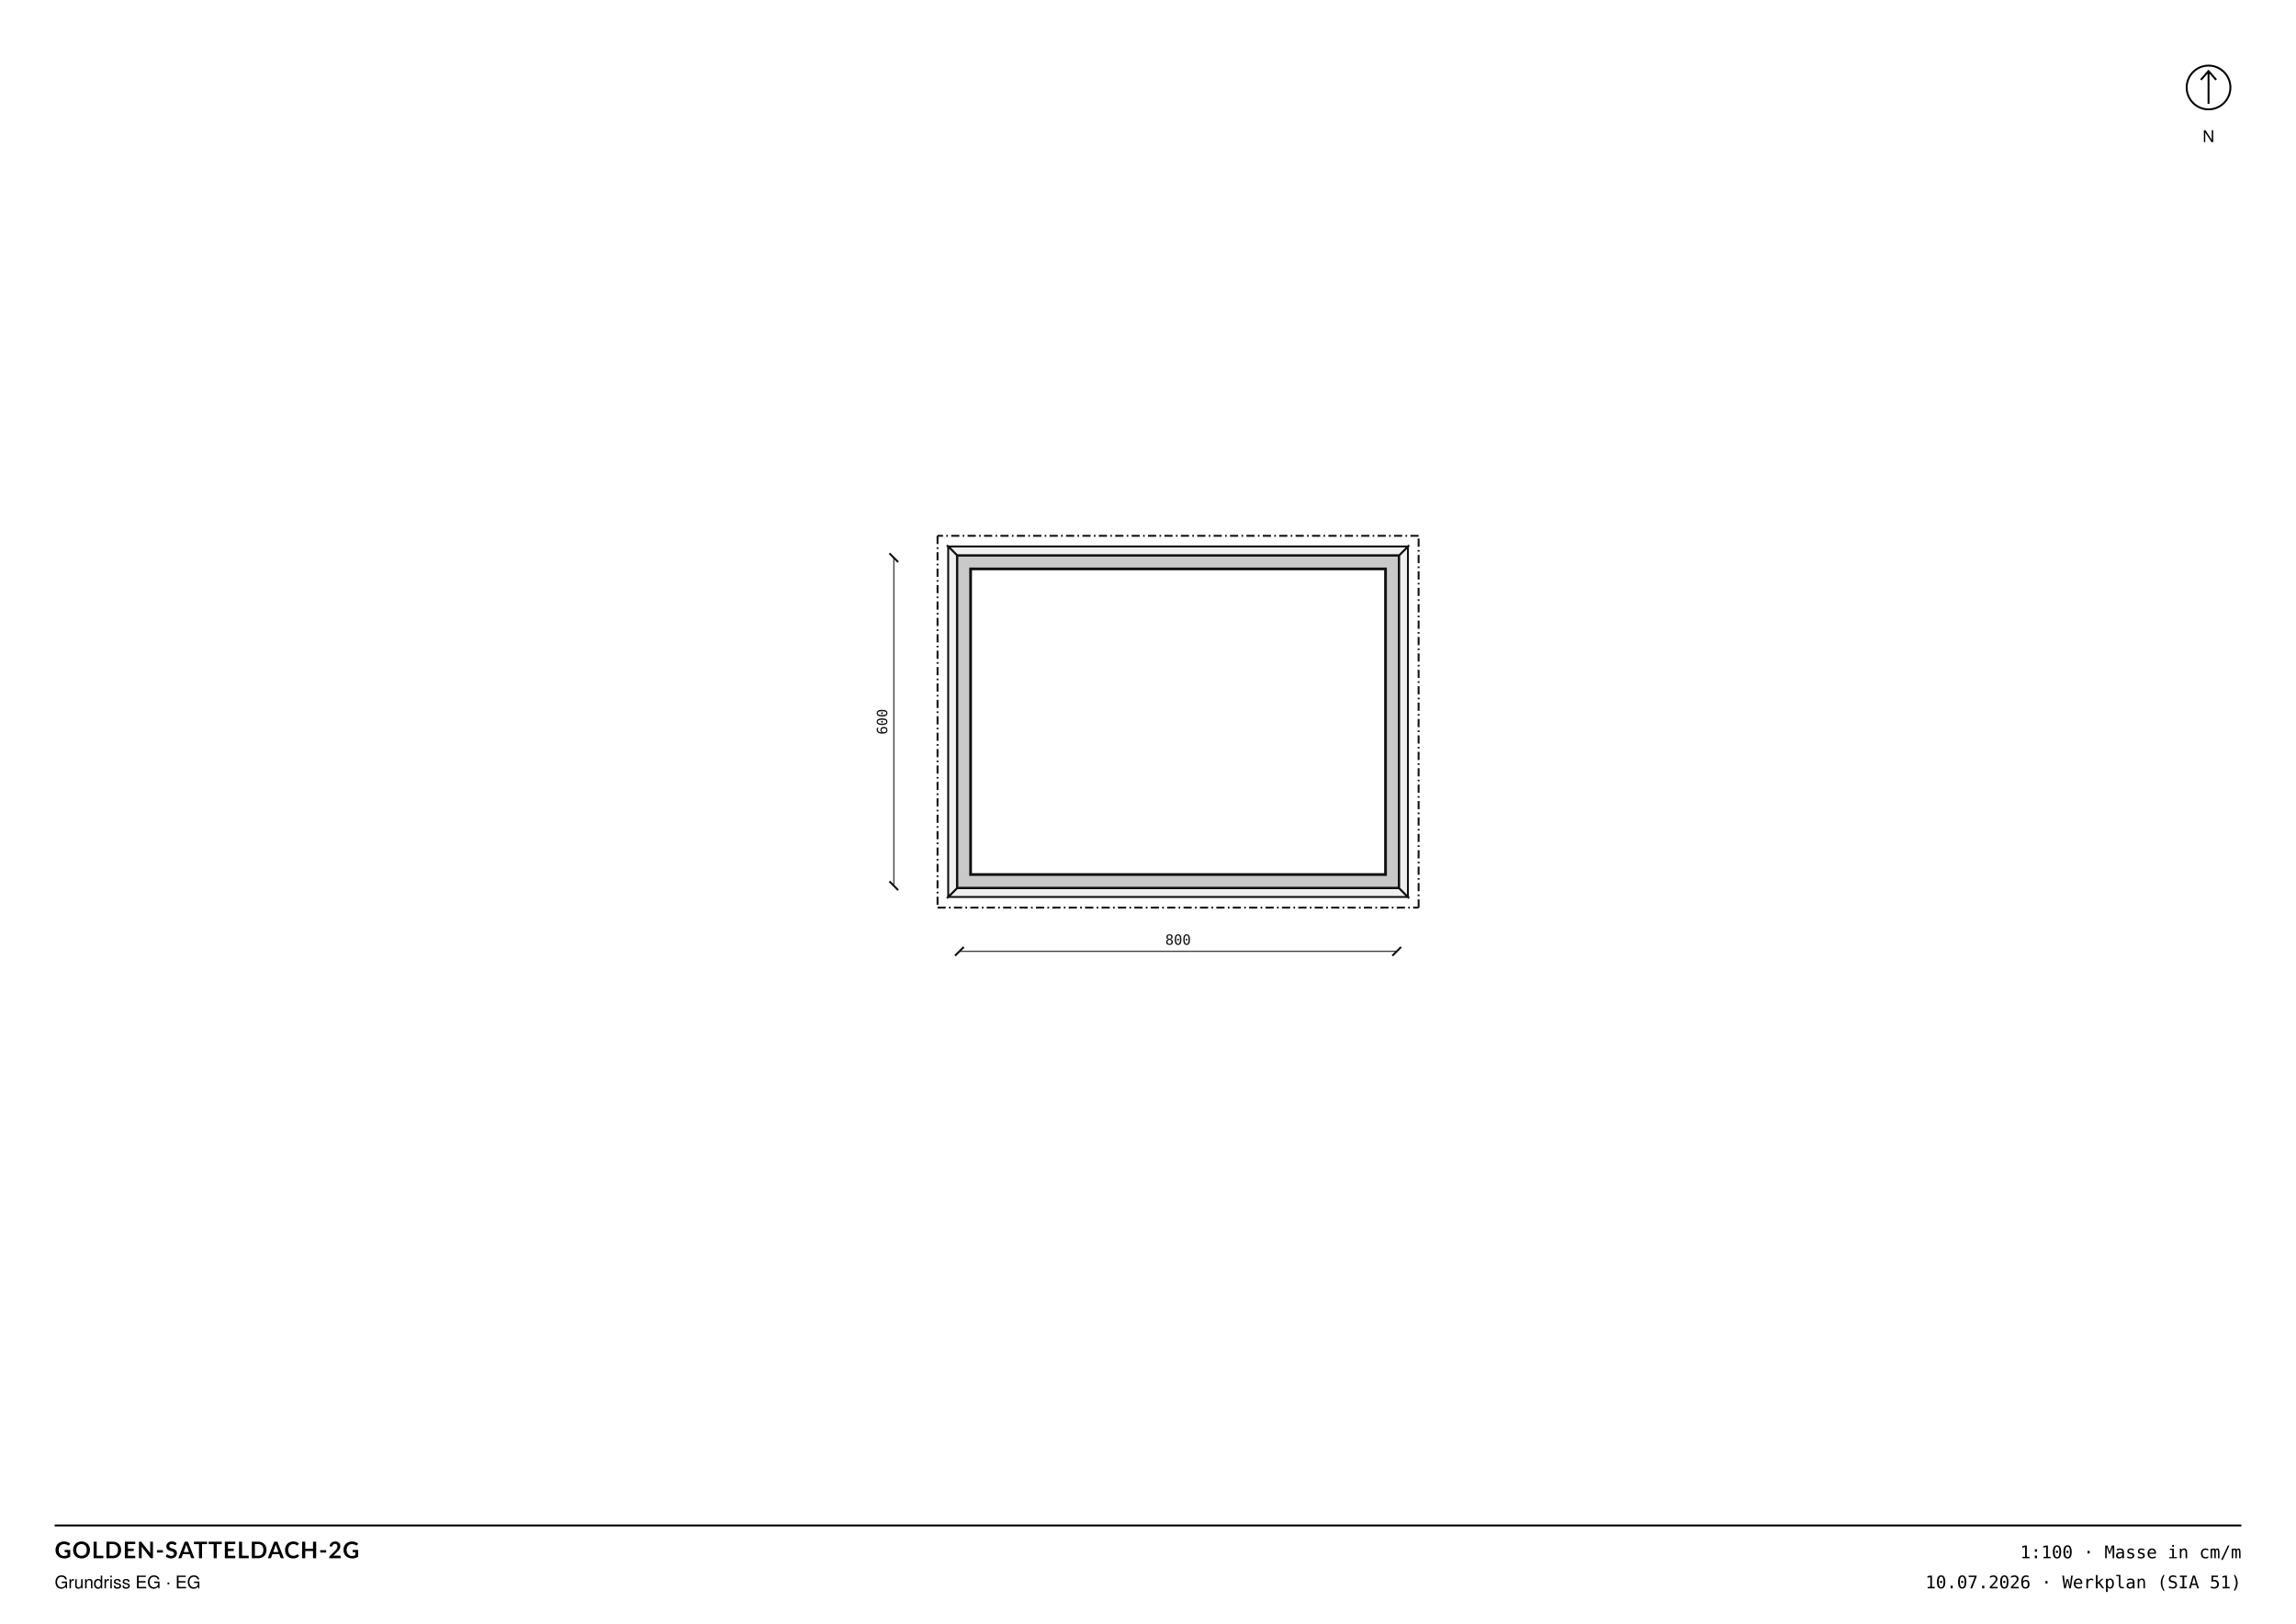
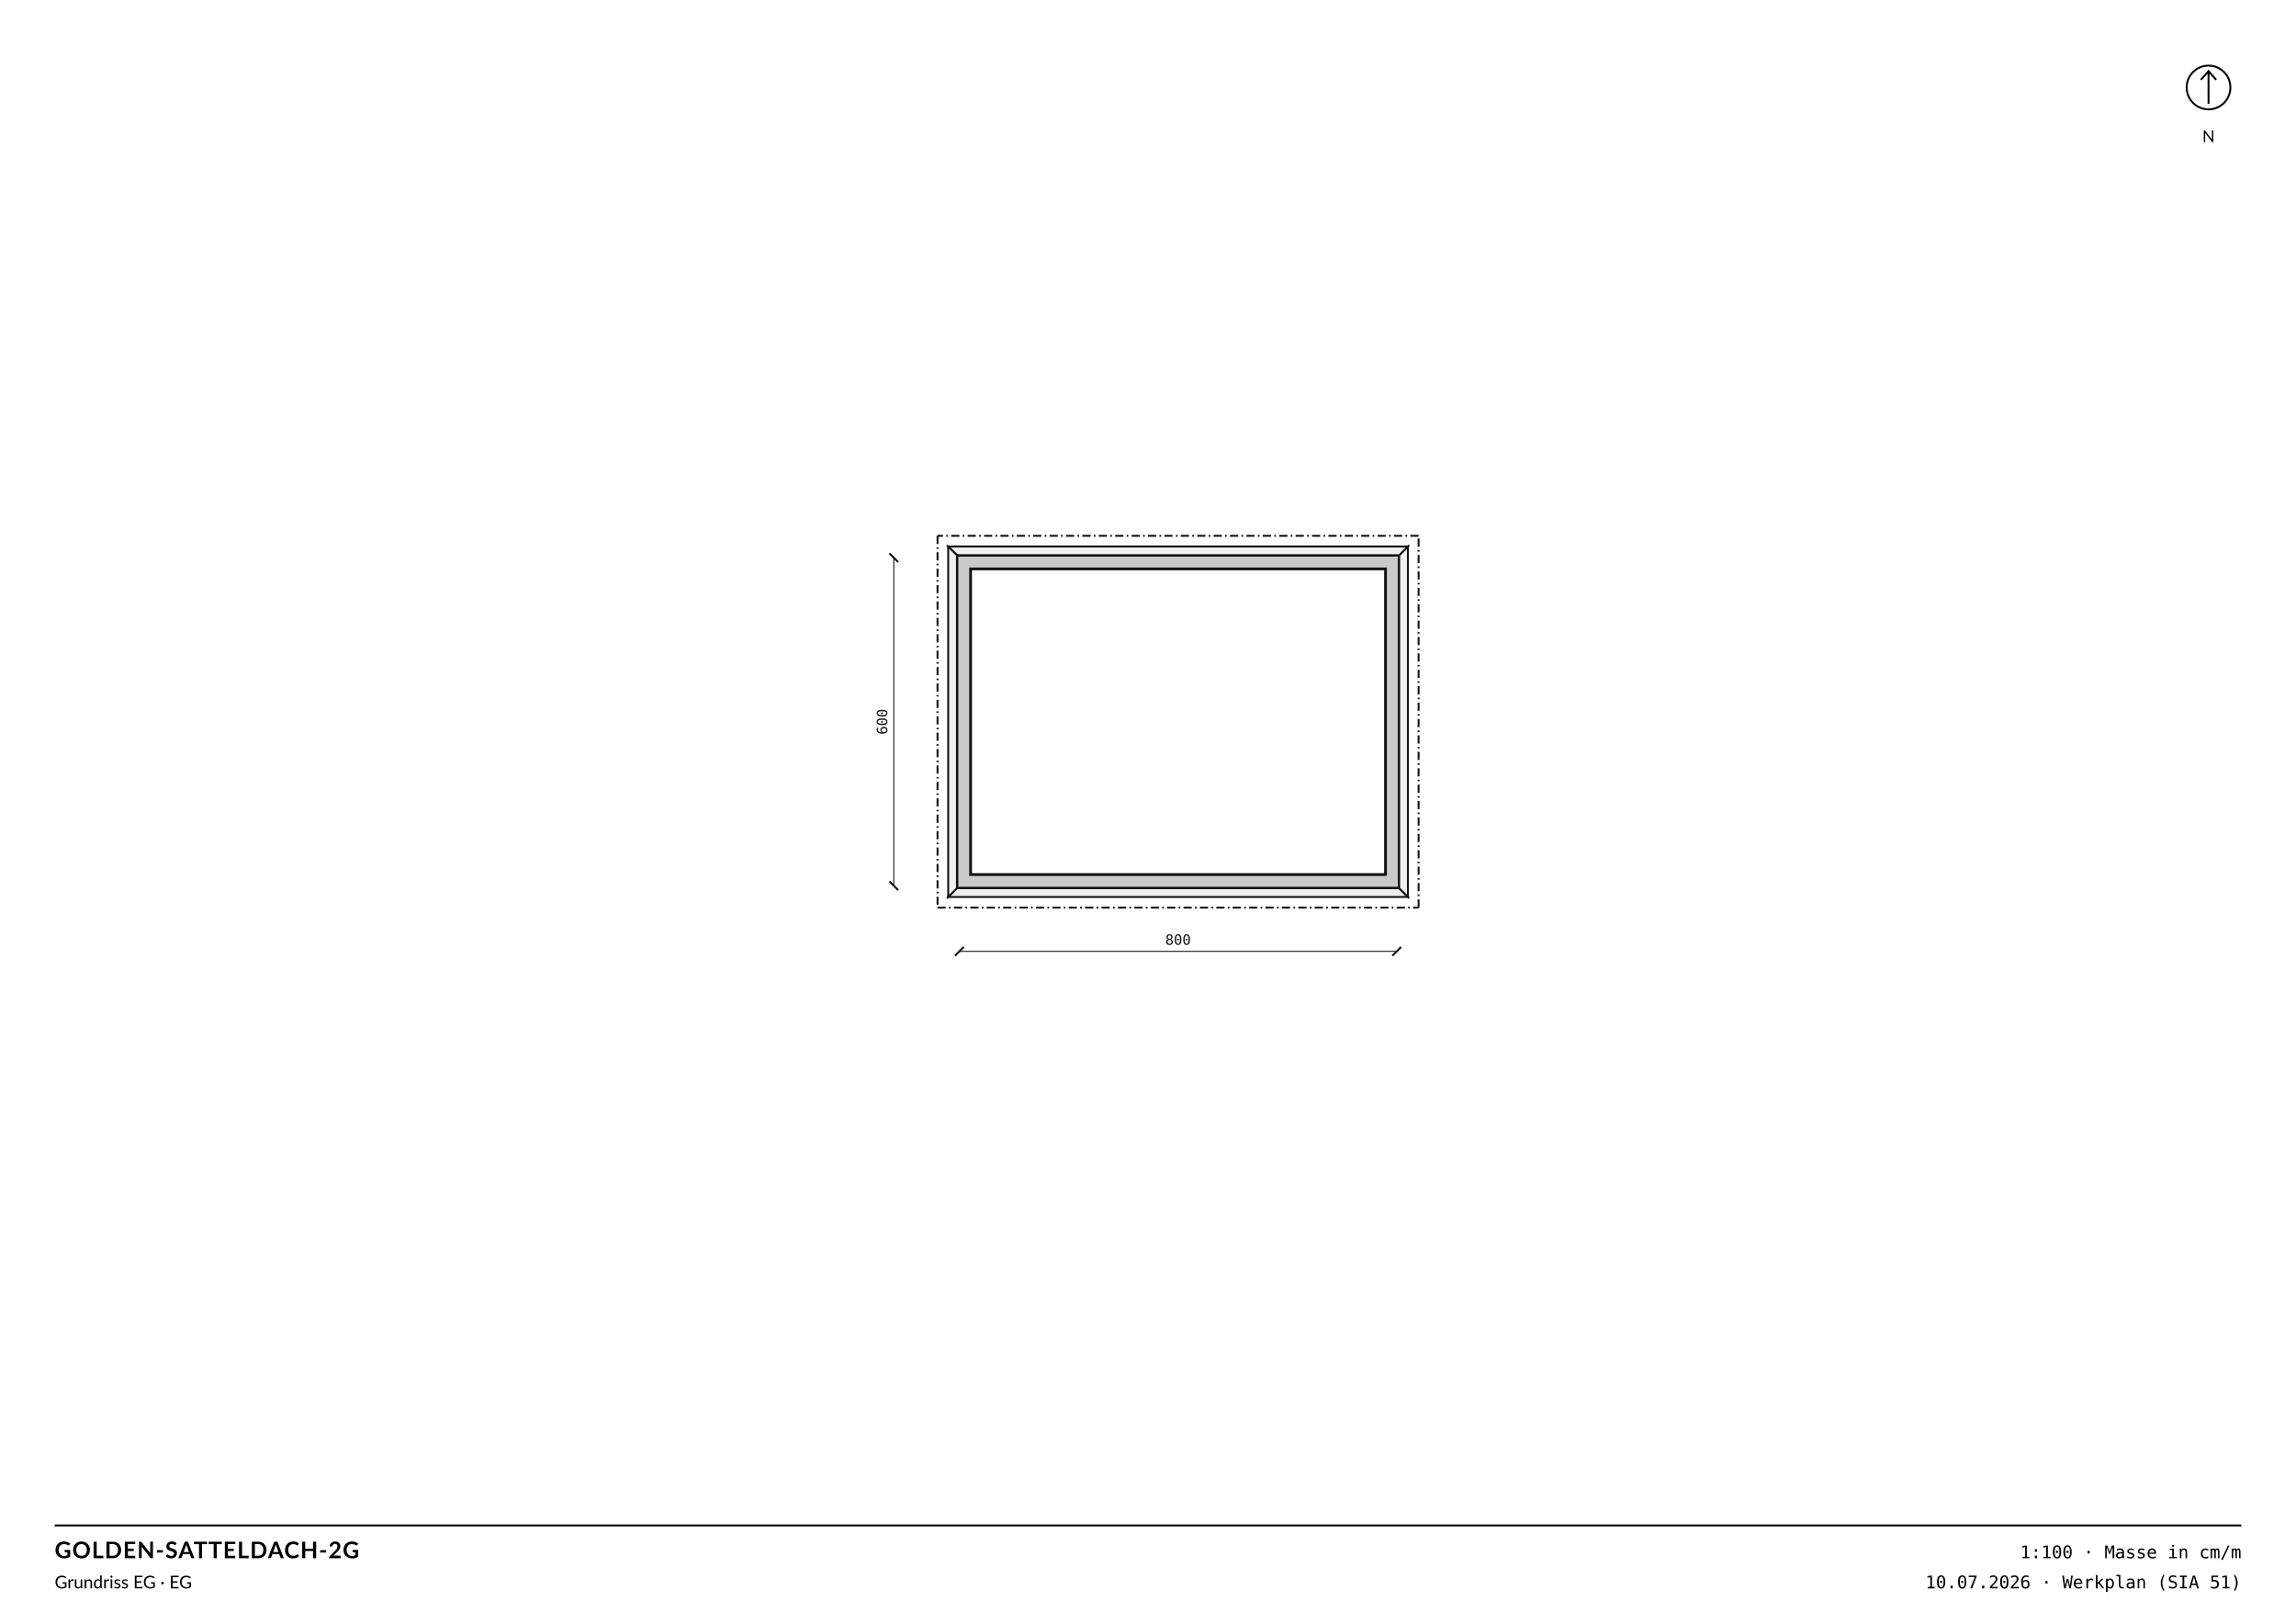
<svg xmlns="http://www.w3.org/2000/svg" width="420mm" height="297mm" viewBox="0 0 420 297" font-family="Helvetica, Arial, sans-serif">
  <rect width="420" height="297" fill="white" />
  <g transform="translate(175.50, 162.00) scale(0.01)">
    <path d="M 8045 45 L 8045 -6045 L -45 -6045 L -45 45 Z M 205 -5795 L 7795 -5795 L 7795 -205 L 205 -205 Z" fill-rule="evenodd" fill="#c9c9c9" stroke="#111" stroke-width="50" />
    <path d="M -45 45 L 8045 45 L 8205 205 L -205 205 Z" fill-rule="evenodd" fill="#efefef" stroke="#111" stroke-width="35" />
    <path d="M 8045 45 L 8045 -6045 L 8205 -6205 L 8205 205 Z" fill-rule="evenodd" fill="#efefef" stroke="#111" stroke-width="35" />
    <path d="M 8045 -6045 L -45 -6045 L -205 -6205 L 8205 -6205 Z" fill-rule="evenodd" fill="#efefef" stroke="#111" stroke-width="35" />
    <path d="M -45 -6045 L -45 45 L -205 205 L -205 -6205 Z" fill-rule="evenodd" fill="#efefef" stroke="#111" stroke-width="35" />
    <line x1="8400" y1="-6400" x2="-400" y2="-6400" stroke="#111" stroke-width="35" stroke-dasharray="150 60 30 60" />
    <line x1="-400" y1="-6400" x2="-400" y2="400" stroke="#111" stroke-width="35" stroke-dasharray="150 60 30 60" />
    <line x1="-400" y1="400" x2="8400" y2="400" stroke="#111" stroke-width="35" stroke-dasharray="150 60 30 60" />
    <line x1="8400" y1="400" x2="8400" y2="-6400" stroke="#111" stroke-width="35" stroke-dasharray="150 60 30 60" />
    <g stroke="#111" fill="#111">
      <line x1="0" y1="1200" x2="8000" y2="1200" stroke-width="18" />
      <line x1="-80" y1="1280" x2="80" y2="1120" stroke-width="36" />
      <line x1="7920" y1="1280" x2="8080" y2="1120" stroke-width="36" />
      <text x="4000" y="1080" text-anchor="middle" font-size="260" font-family="'IBM Plex Mono', ui-monospace, monospace" stroke="none">800</text>
    </g>
    <g stroke="#111" fill="#111">
      <line x1="-1200" y1="0" x2="-1200" y2="-6000" stroke-width="18" />
      <line x1="-1280" y1="-80" x2="-1120" y2="80" stroke-width="36" />
      <line x1="-1280" y1="-6080" x2="-1120" y2="-5920" stroke-width="36" />
      <text x="-1320" y="-3000" text-anchor="middle" font-size="260" font-family="'IBM Plex Mono', ui-monospace, monospace" stroke="none" transform="rotate(-90 -1320 -3000)">600</text>
    </g>
  </g>
  <g stroke="black" fill="none" stroke-width="0.35">
    <circle cx="404" cy="16" r="4" />
    <path d="M 404 19 L 404 13 M 402.6 14.6 L 404 13 L 405.4 14.6" />
-     <text x="404" y="26" text-anchor="middle" font-size="3" stroke="none" fill="black">N</text>
+     <text x="404" y="26" text-anchor="middle" font-size="3" font-family="'Lato', Helvetica, Arial, sans-serif" stroke="none" fill="black">N</text>
  </g>
  <g font-size="3.2">
    <line x1="10" y1="279" x2="410" y2="279" stroke="black" stroke-width="0.35" />
    <text x="10" y="285" font-weight="bold" font-family="'Lato', Helvetica, Arial, sans-serif" letter-spacing="0.04em" font-size="4.2">GOLDEN-SATTELDACH-2G</text>
-     <text x="10" y="290.5">Grundriss EG · EG</text>
+     <text x="10" y="290.5" font-family="'Lato', Helvetica, Arial, sans-serif">Grundriss EG · EG</text>
    <text x="410" y="285" text-anchor="end" font-family="'IBM Plex Mono', ui-monospace, monospace" font-feature-settings="'tnum'">1:100 · Masse in cm/m</text>
    <text x="410" y="290.5" text-anchor="end" font-family="'IBM Plex Mono', ui-monospace, monospace" font-feature-settings="'tnum'">10.07.2026 · Werkplan (SIA 51)</text>
  </g>
</svg>
